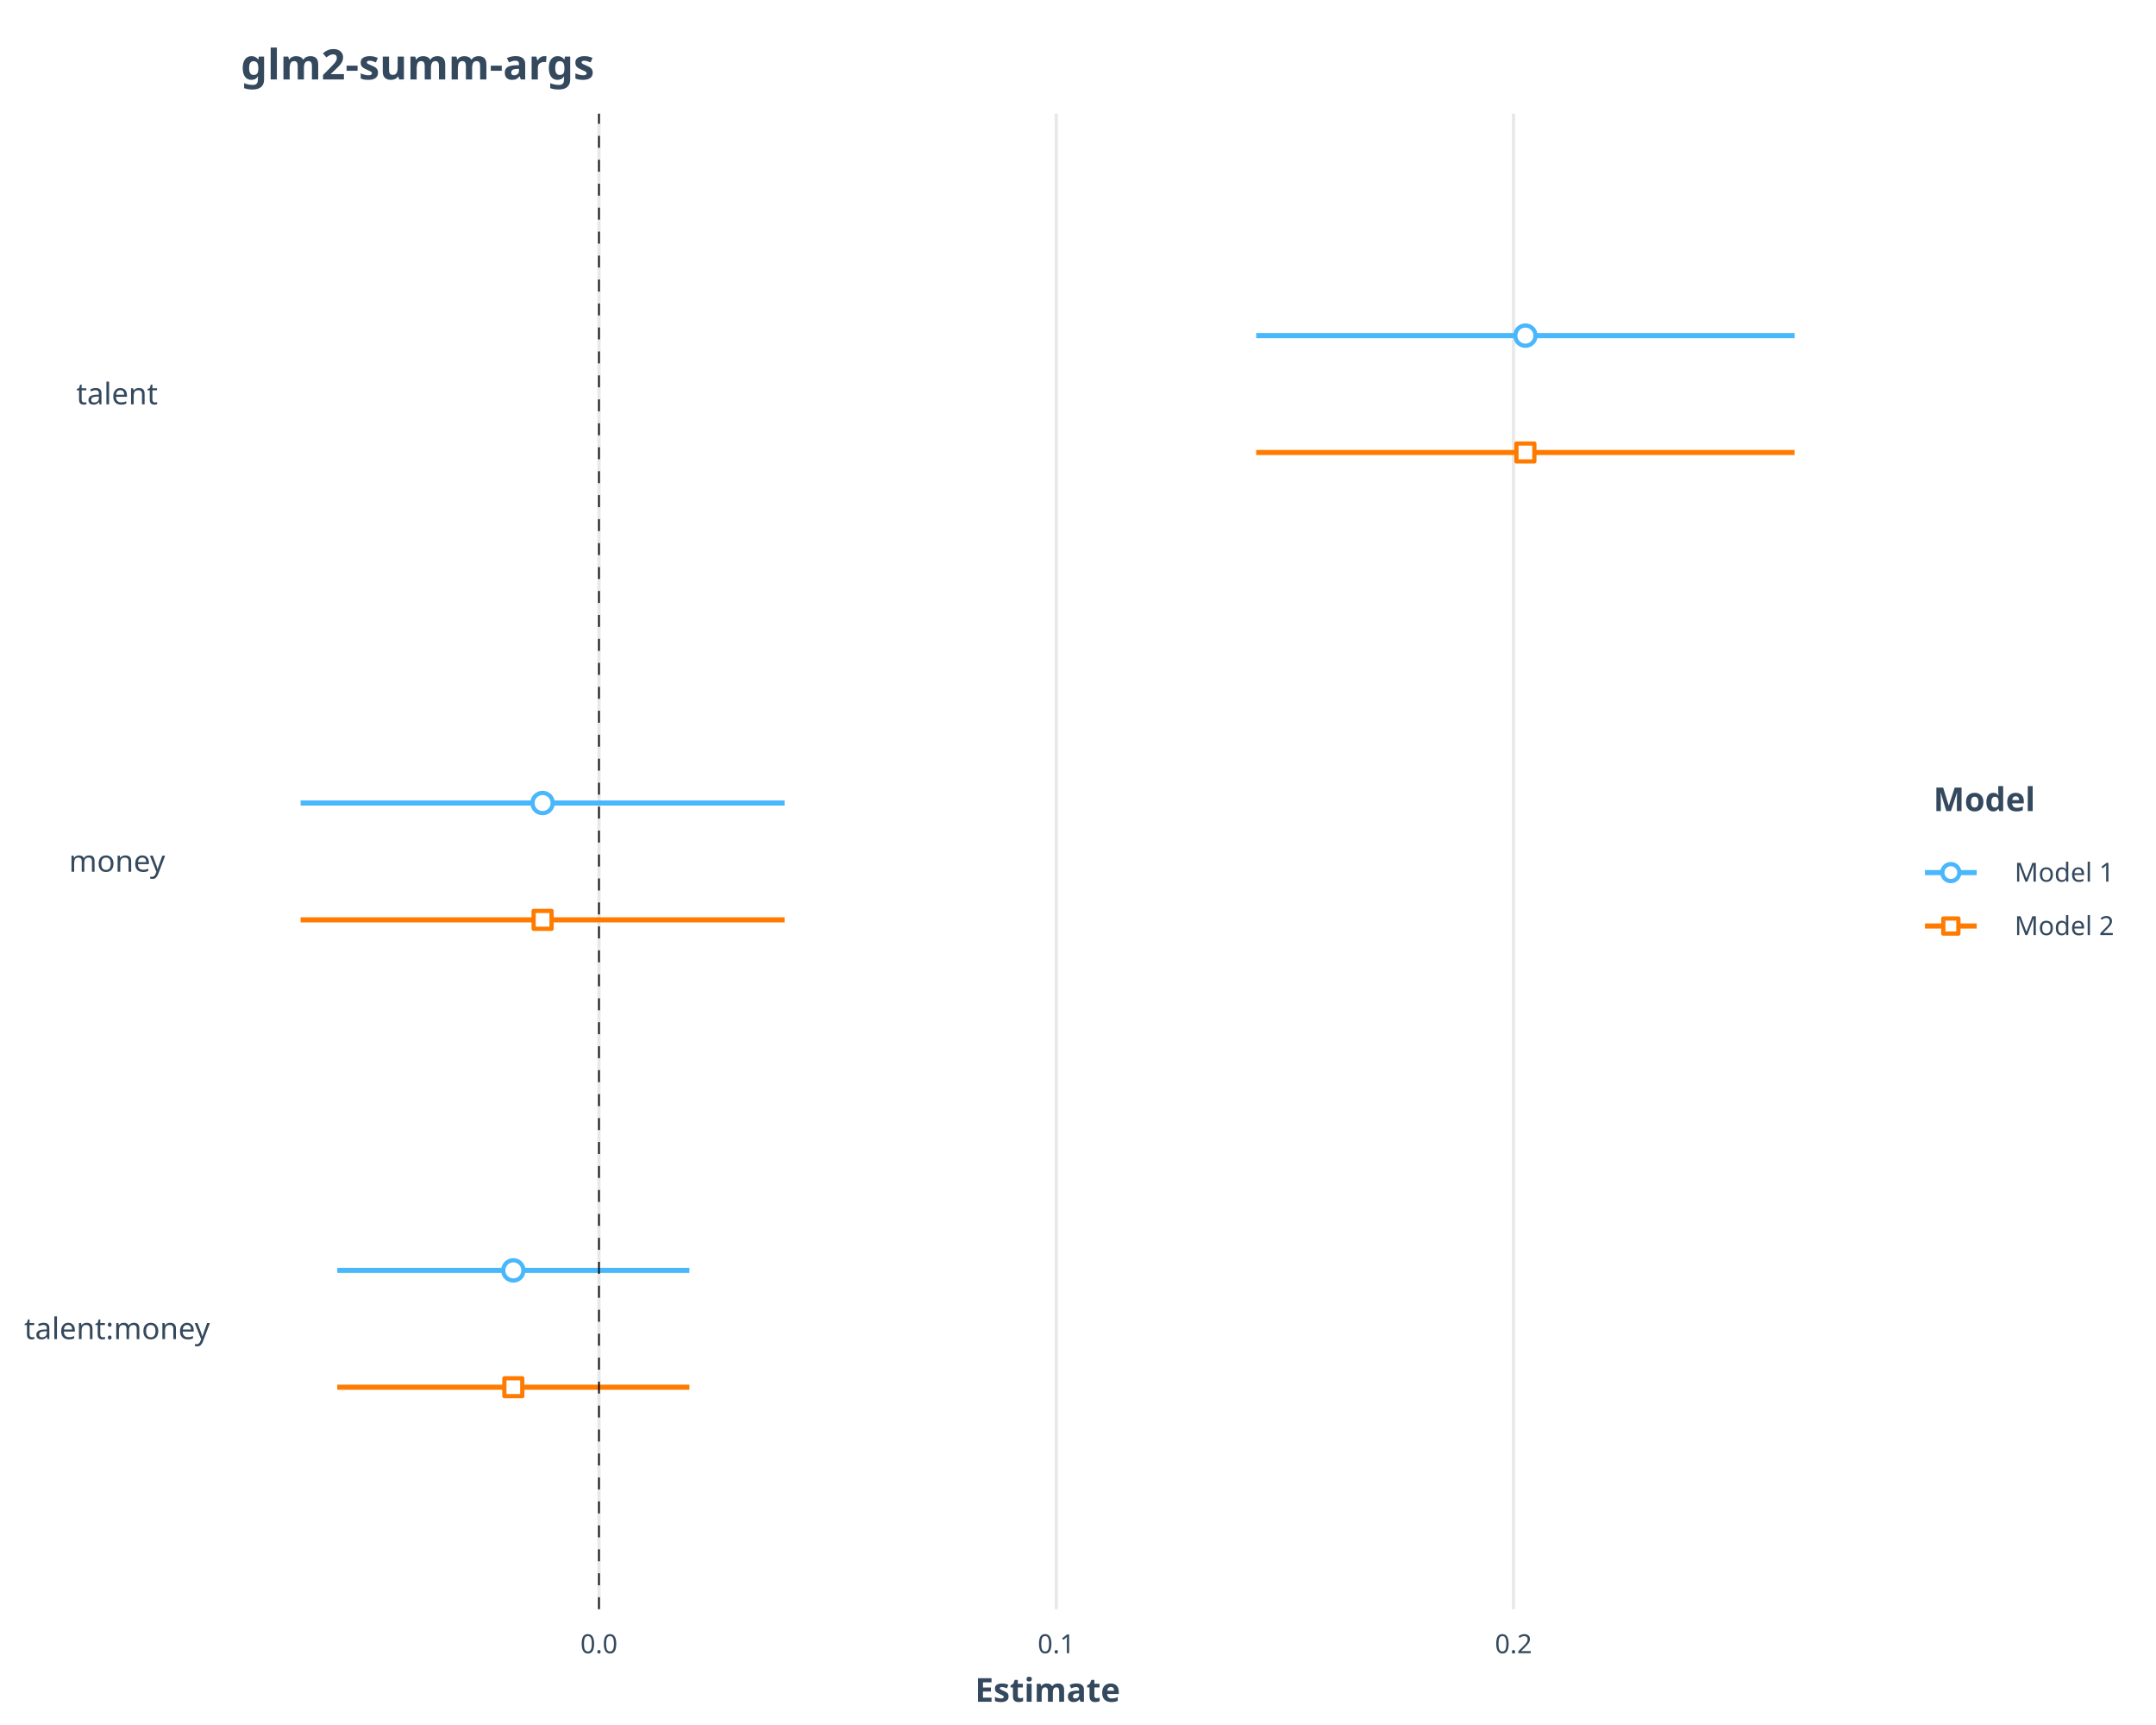
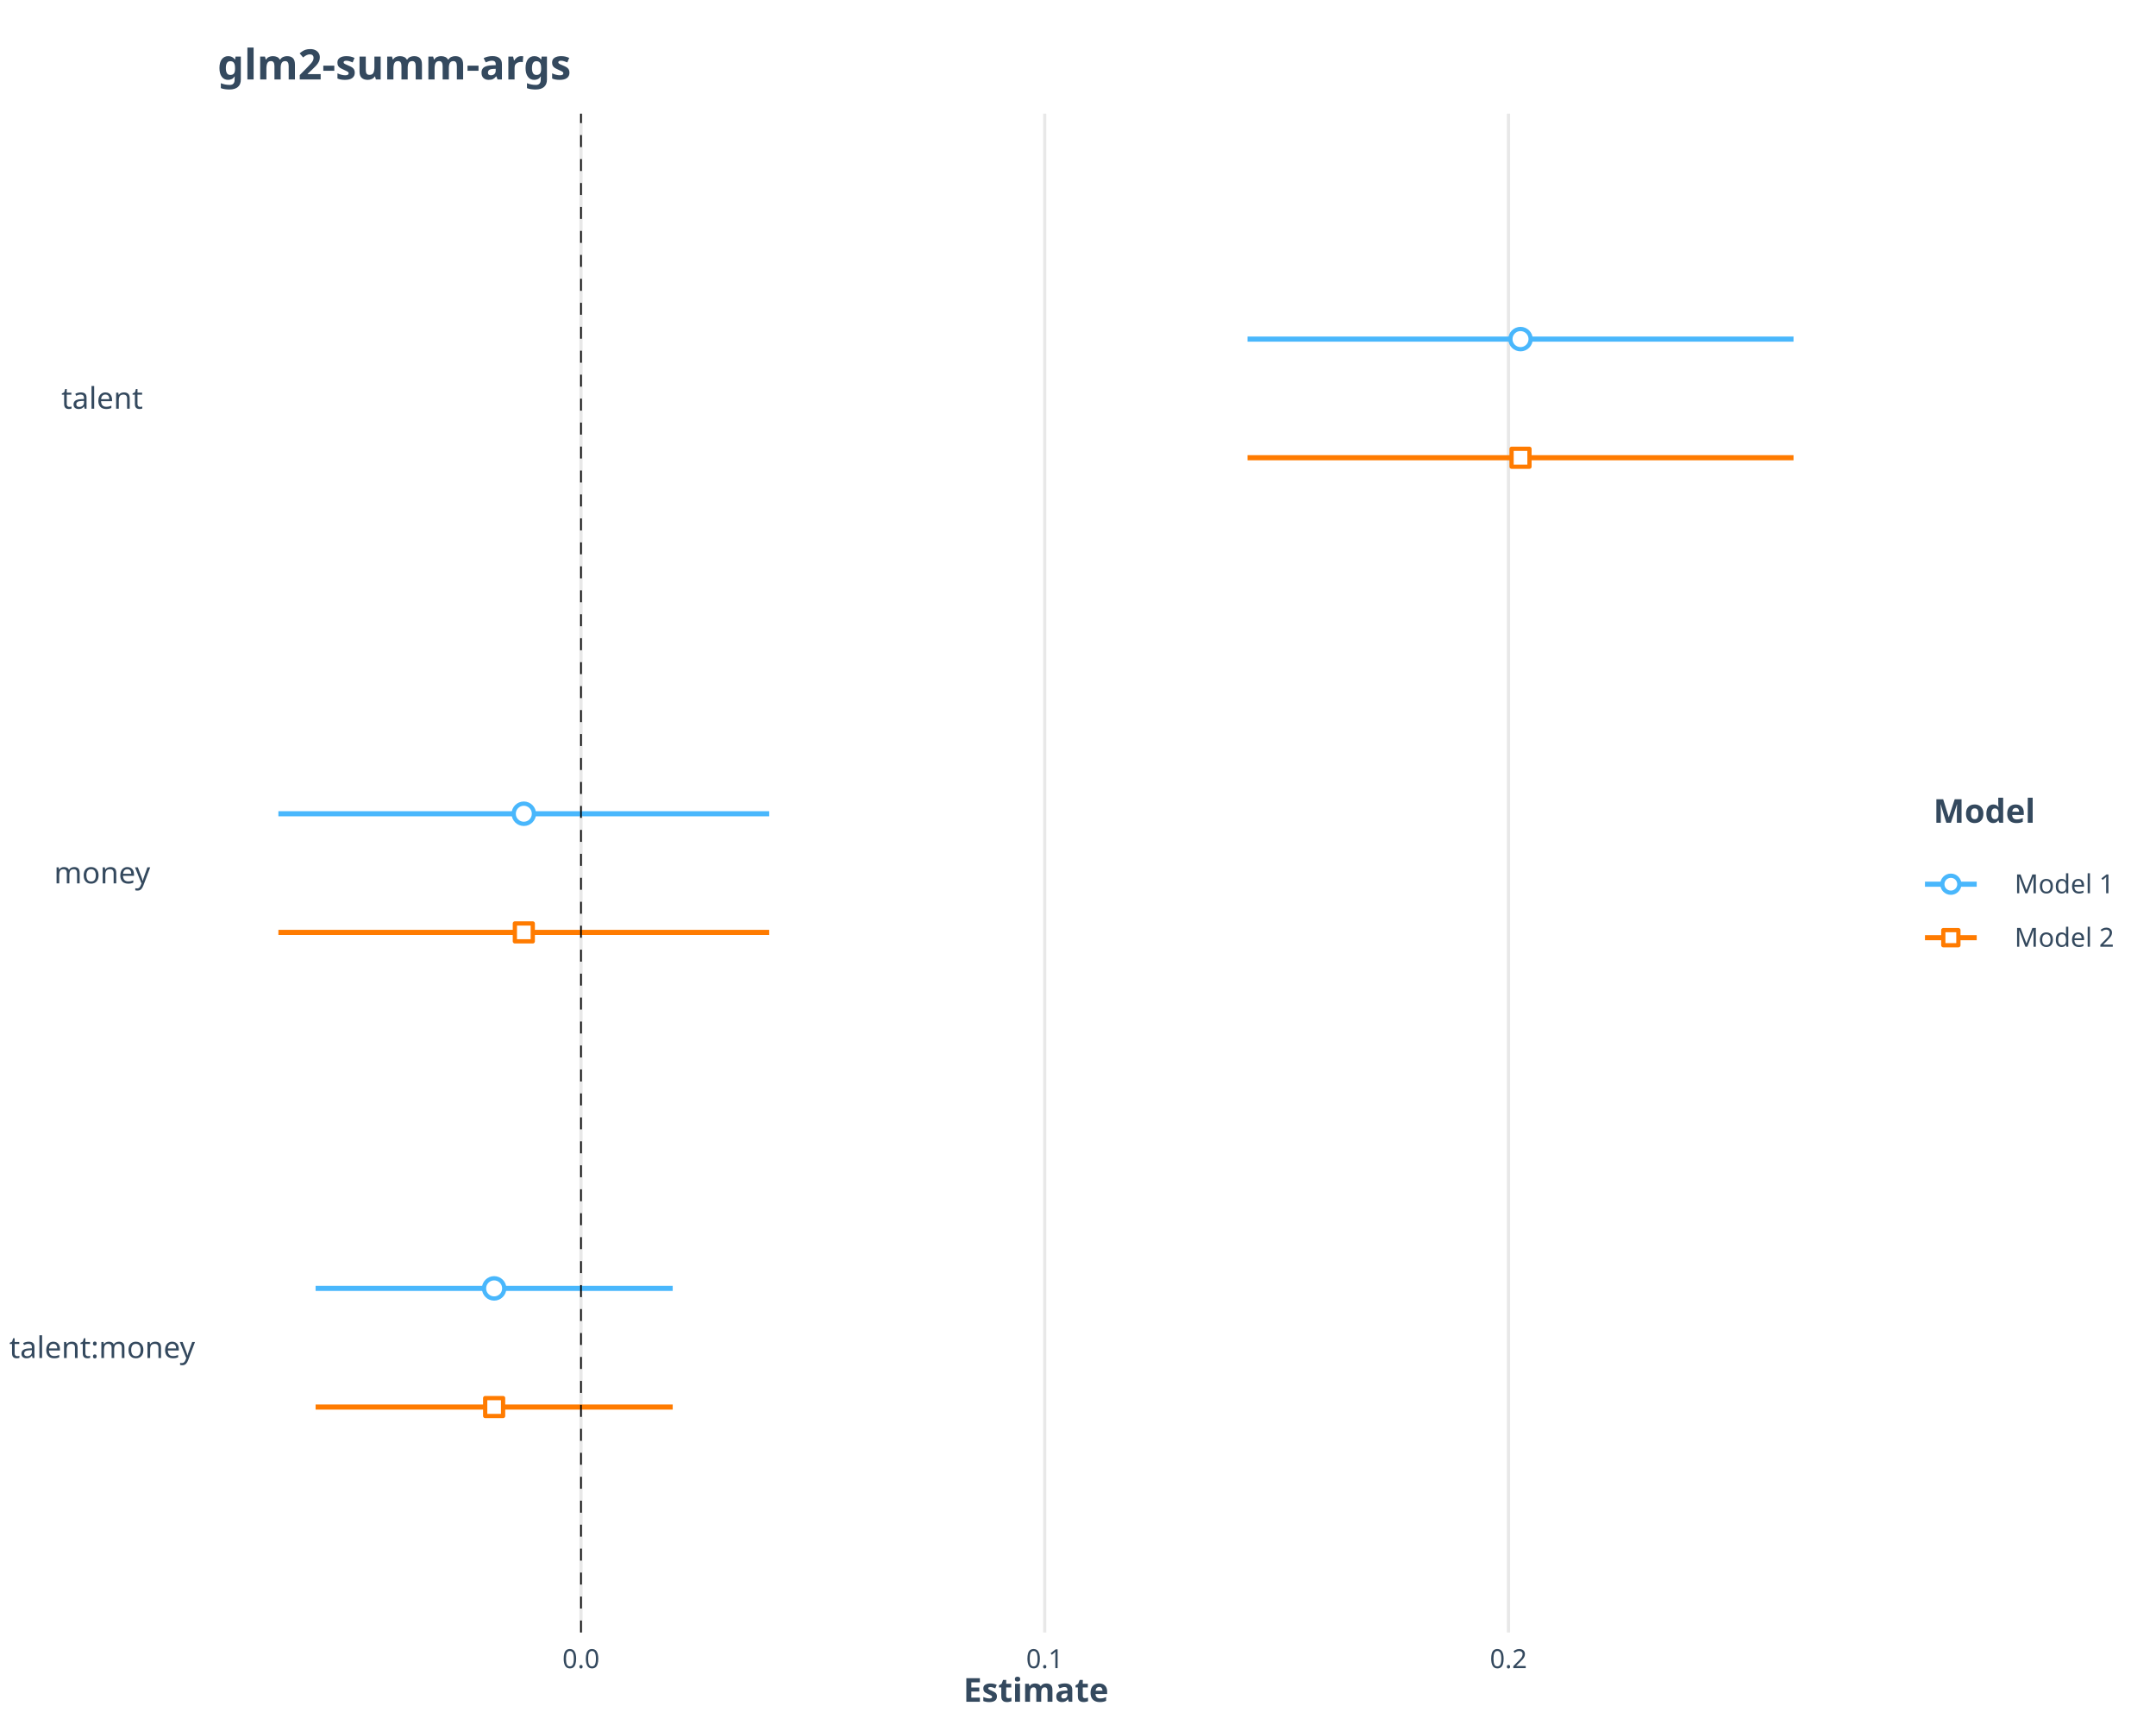
<svg xmlns="http://www.w3.org/2000/svg" class="svglite" data-engine-version="2.0" width="720.00pt" height="576.00pt" viewBox="0 0 720.00 576.00">
  <defs>
    <style type="text/css">
    .svglite line, .svglite polyline, .svglite polygon, .svglite path, .svglite rect, .svglite circle {
      fill: none;
      stroke: #000000;
      stroke-linecap: round;
      stroke-linejoin: round;
      stroke-miterlimit: 10.00;
    }
  </style>
  </defs>
  <rect width="100%" height="100%" style="stroke: none; fill: #FFFFFF;" />
  <defs>
    <clipPath id="cpMC4wMHw3MjAuMDB8MC4wMHw1NzYuMDA=">
      <rect x="0.00" y="0.00" width="720.00" height="576.00" />
    </clipPath>
  </defs>
  <g clip-path="url(#cpMC4wMHw3MjAuMDB8MC4wMHw1NzYuMDA=)">
-     <rect x="0.00" y="0.00" width="720.00" height="576.00" style="stroke-width: 1.07; stroke: #FFFFFF; fill: #FFFFFF;" />
+     <rect x="0" y="0.00" width="720.00" height="576.00" style="stroke-width: 1.07; stroke: #FFFFFF; fill: #FFFFFF;" />
  </g>
  <defs>
-     <clipPath id="cpNzUuNDV8NjI0LjI1fDM3Ljk1fDUzNy4zNA==">
-       <rect x="75.45" y="37.95" width="548.80" height="499.40" />
+     <clipPath id="cpNjcuNjd8NjI0LjI1fDM3Ljk1fDU0NS4xMQ==">
+       <rect x="67.67" y="37.95" width="556.58" height="507.17" />
    </clipPath>
  </defs>
-   <g clip-path="url(#cpNzUuNDV8NjI0LjI1fDM3Ljk1fDUzNy4zNA==)">
-     <rect x="75.45" y="37.95" width="548.80" height="499.40" style="stroke-width: 0.00; stroke: #FFFFFF; fill: #FFFFFF;" />
-     <polyline points="200.03,537.34 200.03,37.95 " style="stroke-width: 1.07; stroke: #E8E8E8; stroke-linecap: butt;" />
-     <polyline points="352.74,537.34 352.74,37.95 " style="stroke-width: 1.07; stroke: #E8E8E8; stroke-linecap: butt;" />
-     <polyline points="505.44,537.34 505.44,37.95 " style="stroke-width: 1.07; stroke: #E8E8E8; stroke-linecap: butt;" />
-     <line x1="419.51" y1="112.07" x2="599.30" y2="112.07" style="stroke-width: 1.71; stroke: #49B7FC; stroke-linecap: butt;" />
-     <line x1="100.39" y1="268.14" x2="262.01" y2="268.14" style="stroke-width: 1.71; stroke: #49B7FC; stroke-linecap: butt;" />
-     <line x1="112.63" y1="424.20" x2="230.23" y2="424.20" style="stroke-width: 1.71; stroke: #49B7FC; stroke-linecap: butt;" />
-     <line x1="419.51" y1="151.09" x2="599.30" y2="151.09" style="stroke-width: 1.71; stroke: #FF7B00; stroke-linecap: butt;" />
-     <line x1="100.39" y1="307.15" x2="262.01" y2="307.15" style="stroke-width: 1.71; stroke: #FF7B00; stroke-linecap: butt;" />
-     <line x1="112.63" y1="463.21" x2="230.23" y2="463.21" style="stroke-width: 1.71; stroke: #FF7B00; stroke-linecap: butt;" />
-     <circle cx="509.41" cy="112.07" r="3.38" style="stroke-width: 1.42; stroke: #49B7FC; fill: #FFFFFF;" />
-     <circle cx="181.20" cy="268.14" r="3.38" style="stroke-width: 1.42; stroke: #49B7FC; fill: #FFFFFF;" />
-     <circle cx="171.43" cy="424.20" r="3.38" style="stroke-width: 1.42; stroke: #49B7FC; fill: #FFFFFF;" />
-     <rect x="506.42" y="148.10" width="5.98" height="5.98" style="stroke-width: 1.42; stroke: #FF7B00; fill: #FFFFFF;" />
-     <rect x="178.21" y="304.16" width="5.98" height="5.98" style="stroke-width: 1.42; stroke: #FF7B00; fill: #FFFFFF;" />
-     <rect x="168.44" y="460.22" width="5.98" height="5.98" style="stroke-width: 1.42; stroke: #FF7B00; fill: #FFFFFF;" />
-     <line x1="200.03" y1="537.34" x2="200.03" y2="37.95" style="stroke-width: 0.53; stroke-dasharray: 4.00,4.00; stroke-linecap: butt;" />
+   <g clip-path="url(#cpNjcuNjd8NjI0LjI1fDM3Ljk1fDU0NS4xMQ==)">
+     <rect x="67.67" y="37.95" width="556.58" height="507.17" style="stroke-width: 0.00; stroke: #FFFFFF; fill: #FFFFFF;" />
+     <polyline points="194.02,545.11 194.02,37.95 " style="stroke-width: 1.07; stroke: #E8E8E8; stroke-linecap: butt;" />
+     <polyline points="348.89,545.11 348.89,37.95 " style="stroke-width: 1.07; stroke: #E8E8E8; stroke-linecap: butt;" />
+     <polyline points="503.76,545.11 503.76,37.95 " style="stroke-width: 1.07; stroke: #E8E8E8; stroke-linecap: butt;" />
+     <line x1="416.61" y1="113.23" x2="598.95" y2="113.23" style="stroke-width: 1.71; stroke: #49B7FC; stroke-linecap: butt;" />
+     <line x1="92.97" y1="271.72" x2="256.88" y2="271.72" style="stroke-width: 1.71; stroke: #49B7FC; stroke-linecap: butt;" />
+     <line x1="105.39" y1="430.21" x2="224.65" y2="430.21" style="stroke-width: 1.71; stroke: #49B7FC; stroke-linecap: butt;" />
+     <line x1="416.61" y1="152.85" x2="598.95" y2="152.85" style="stroke-width: 1.71; stroke: #FF7B00; stroke-linecap: butt;" />
+     <line x1="92.97" y1="311.34" x2="256.88" y2="311.34" style="stroke-width: 1.71; stroke: #FF7B00; stroke-linecap: butt;" />
+     <line x1="105.39" y1="469.83" x2="224.65" y2="469.83" style="stroke-width: 1.71; stroke: #FF7B00; stroke-linecap: butt;" />
+     <circle cx="507.78" cy="113.23" r="3.38" style="stroke-width: 1.42; stroke: #49B7FC; fill: #FFFFFF;" />
+     <circle cx="174.93" cy="271.72" r="3.38" style="stroke-width: 1.42; stroke: #49B7FC; fill: #FFFFFF;" />
+     <circle cx="165.02" cy="430.21" r="3.38" style="stroke-width: 1.42; stroke: #49B7FC; fill: #FFFFFF;" />
+     <rect x="504.79" y="149.86" width="5.98" height="5.98" style="stroke-width: 1.42; stroke: #FF7B00; fill: #FFFFFF;" />
+     <rect x="171.94" y="308.35" width="5.98" height="5.98" style="stroke-width: 1.42; stroke: #FF7B00; fill: #FFFFFF;" />
+     <rect x="162.03" y="466.84" width="5.98" height="5.98" style="stroke-width: 1.42; stroke: #FF7B00; fill: #FFFFFF;" />
+     <line x1="194.02" y1="545.11" x2="194.02" y2="37.95" style="stroke-width: 0.53; stroke-dasharray: 4.00,4.00; stroke-linecap: butt;" />
  </g>
  <g clip-path="url(#cpMC4wMHw3MjAuMDB8MC4wMHw1NzYuMDA=)">
-     <text x="39.09" y="447.15" text-anchor="middle" style="font-size: 10.00px; fill: #34495E; font-family: sans;" textLength="57.26px" lengthAdjust="spacingAndGlyphs">talent:money</text>
-     <text x="39.09" y="291.08" text-anchor="middle" style="font-size: 10.00px; fill: #34495E; font-family: sans;" textLength="30.02px" lengthAdjust="spacingAndGlyphs">money</text>
-     <text x="39.09" y="135.02" text-anchor="middle" style="font-size: 10.00px; fill: #34495E; font-family: sans;" textLength="24.46px" lengthAdjust="spacingAndGlyphs">talent</text>
-     <text x="200.03" y="552.03" text-anchor="middle" style="font-size: 8.80px; fill: #34495E; font-family: sans;" textLength="12.23px" lengthAdjust="spacingAndGlyphs">0.0</text>
-     <text x="352.74" y="552.03" text-anchor="middle" style="font-size: 8.80px; fill: #34495E; font-family: sans;" textLength="12.23px" lengthAdjust="spacingAndGlyphs">0.1</text>
-     <text x="505.44" y="552.03" text-anchor="middle" style="font-size: 8.80px; fill: #34495E; font-family: sans;" textLength="12.23px" lengthAdjust="spacingAndGlyphs">0.2</text>
-     <text x="349.85" y="568.24" text-anchor="middle" style="font-size: 11.00px; font-weight: bold; fill: #34495E; font-family: sans;" textLength="42.80px" lengthAdjust="spacingAndGlyphs">Estimate</text>
-     <text x="645.67" y="270.84" style="font-size: 11.00px; font-weight: bold; fill: #34495E; font-family: sans;" textLength="29.96px" lengthAdjust="spacingAndGlyphs">Model</text>
-     <rect x="640.69" y="282.45" width="21.60" height="17.85" style="stroke-width: 0.00; stroke: #FFFFFF; fill: #FFFFFF;" />
-     <line x1="642.85" y1="291.37" x2="660.13" y2="291.37" style="stroke-width: 1.71; stroke: #49B7FC; stroke-linecap: butt;" />
-     <circle cx="651.49" cy="291.37" r="2.84" style="stroke-width: 1.42; stroke: #49B7FC; fill: #FFFFFF;" />
-     <rect x="640.69" y="300.29" width="21.60" height="17.85" style="stroke-width: 0.00; stroke: #FFFFFF; fill: #FFFFFF;" />
-     <line x1="642.85" y1="309.21" x2="660.13" y2="309.21" style="stroke-width: 1.71; stroke: #FF7B00; stroke-linecap: butt;" />
-     <rect x="648.97" y="306.70" width="5.04" height="5.04" style="stroke-width: 1.42; stroke: #FF7B00; fill: #FFFFFF;" />
-     <text x="672.75" y="294.40" style="font-size: 8.80px; fill: #34495E; font-family: sans;" textLength="31.31px" lengthAdjust="spacingAndGlyphs">Model 1</text>
-     <text x="672.75" y="312.24" style="font-size: 8.80px; fill: #34495E; font-family: sans;" textLength="31.31px" lengthAdjust="spacingAndGlyphs">Model 2</text>
-     <text x="80.43" y="26.53" style="font-size: 14.00px; font-weight: bold; fill: #34495E; font-family: sans;" textLength="105.04px" lengthAdjust="spacingAndGlyphs">glm2-summ-args</text>
+     <text x="34.11" y="453.46" text-anchor="middle" style="font-size: 10.00px; fill: #34495E; font-family: sans;" textLength="57.26px" lengthAdjust="spacingAndGlyphs">talent:money</text>
+     <text x="34.11" y="294.97" text-anchor="middle" style="font-size: 10.00px; fill: #34495E; font-family: sans;" textLength="30.02px" lengthAdjust="spacingAndGlyphs">money</text>
+     <text x="34.11" y="136.48" text-anchor="middle" style="font-size: 10.00px; fill: #34495E; font-family: sans;" textLength="24.46px" lengthAdjust="spacingAndGlyphs">talent</text>
+     <text x="194.02" y="557.01" text-anchor="middle" style="font-size: 8.80px; fill: #34495E; font-family: sans;" textLength="12.23px" lengthAdjust="spacingAndGlyphs">0.0</text>
+     <text x="348.89" y="557.01" text-anchor="middle" style="font-size: 8.80px; fill: #34495E; font-family: sans;" textLength="12.23px" lengthAdjust="spacingAndGlyphs">0.1</text>
+     <text x="503.76" y="557.01" text-anchor="middle" style="font-size: 8.80px; fill: #34495E; font-family: sans;" textLength="12.23px" lengthAdjust="spacingAndGlyphs">0.2</text>
+     <text x="345.96" y="568.24" text-anchor="middle" style="font-size: 11.00px; font-weight: bold; fill: #34495E; font-family: sans;" textLength="42.80px" lengthAdjust="spacingAndGlyphs">Estimate</text>
+     <text x="645.67" y="274.73" style="font-size: 11.00px; font-weight: bold; fill: #34495E; font-family: sans;" textLength="29.96px" lengthAdjust="spacingAndGlyphs">Model</text>
+     <rect x="640.69" y="286.33" width="21.60" height="17.85" style="stroke-width: 0.00; stroke: #FFFFFF; fill: #FFFFFF;" />
+     <line x1="642.85" y1="295.25" x2="660.13" y2="295.25" style="stroke-width: 1.71; stroke: #49B7FC; stroke-linecap: butt;" />
+     <circle cx="651.49" cy="295.25" r="2.84" style="stroke-width: 1.42; stroke: #49B7FC; fill: #FFFFFF;" />
+     <rect x="640.69" y="304.18" width="21.60" height="17.85" style="stroke-width: 0.00; stroke: #FFFFFF; fill: #FFFFFF;" />
+     <line x1="642.85" y1="313.10" x2="660.13" y2="313.10" style="stroke-width: 1.71; stroke: #FF7B00; stroke-linecap: butt;" />
+     <rect x="648.97" y="310.58" width="5.04" height="5.04" style="stroke-width: 1.42; stroke: #FF7B00; fill: #FFFFFF;" />
+     <text x="672.75" y="298.28" style="font-size: 8.80px; fill: #34495E; font-family: sans;" textLength="31.31px" lengthAdjust="spacingAndGlyphs">Model 1</text>
+     <text x="672.75" y="316.13" style="font-size: 8.80px; fill: #34495E; font-family: sans;" textLength="31.31px" lengthAdjust="spacingAndGlyphs">Model 2</text>
+     <text x="72.66" y="26.53" style="font-size: 14.00px; font-weight: bold; fill: #34495E; font-family: sans;" textLength="105.04px" lengthAdjust="spacingAndGlyphs">glm2-summ-args</text>
  </g>
</svg>
